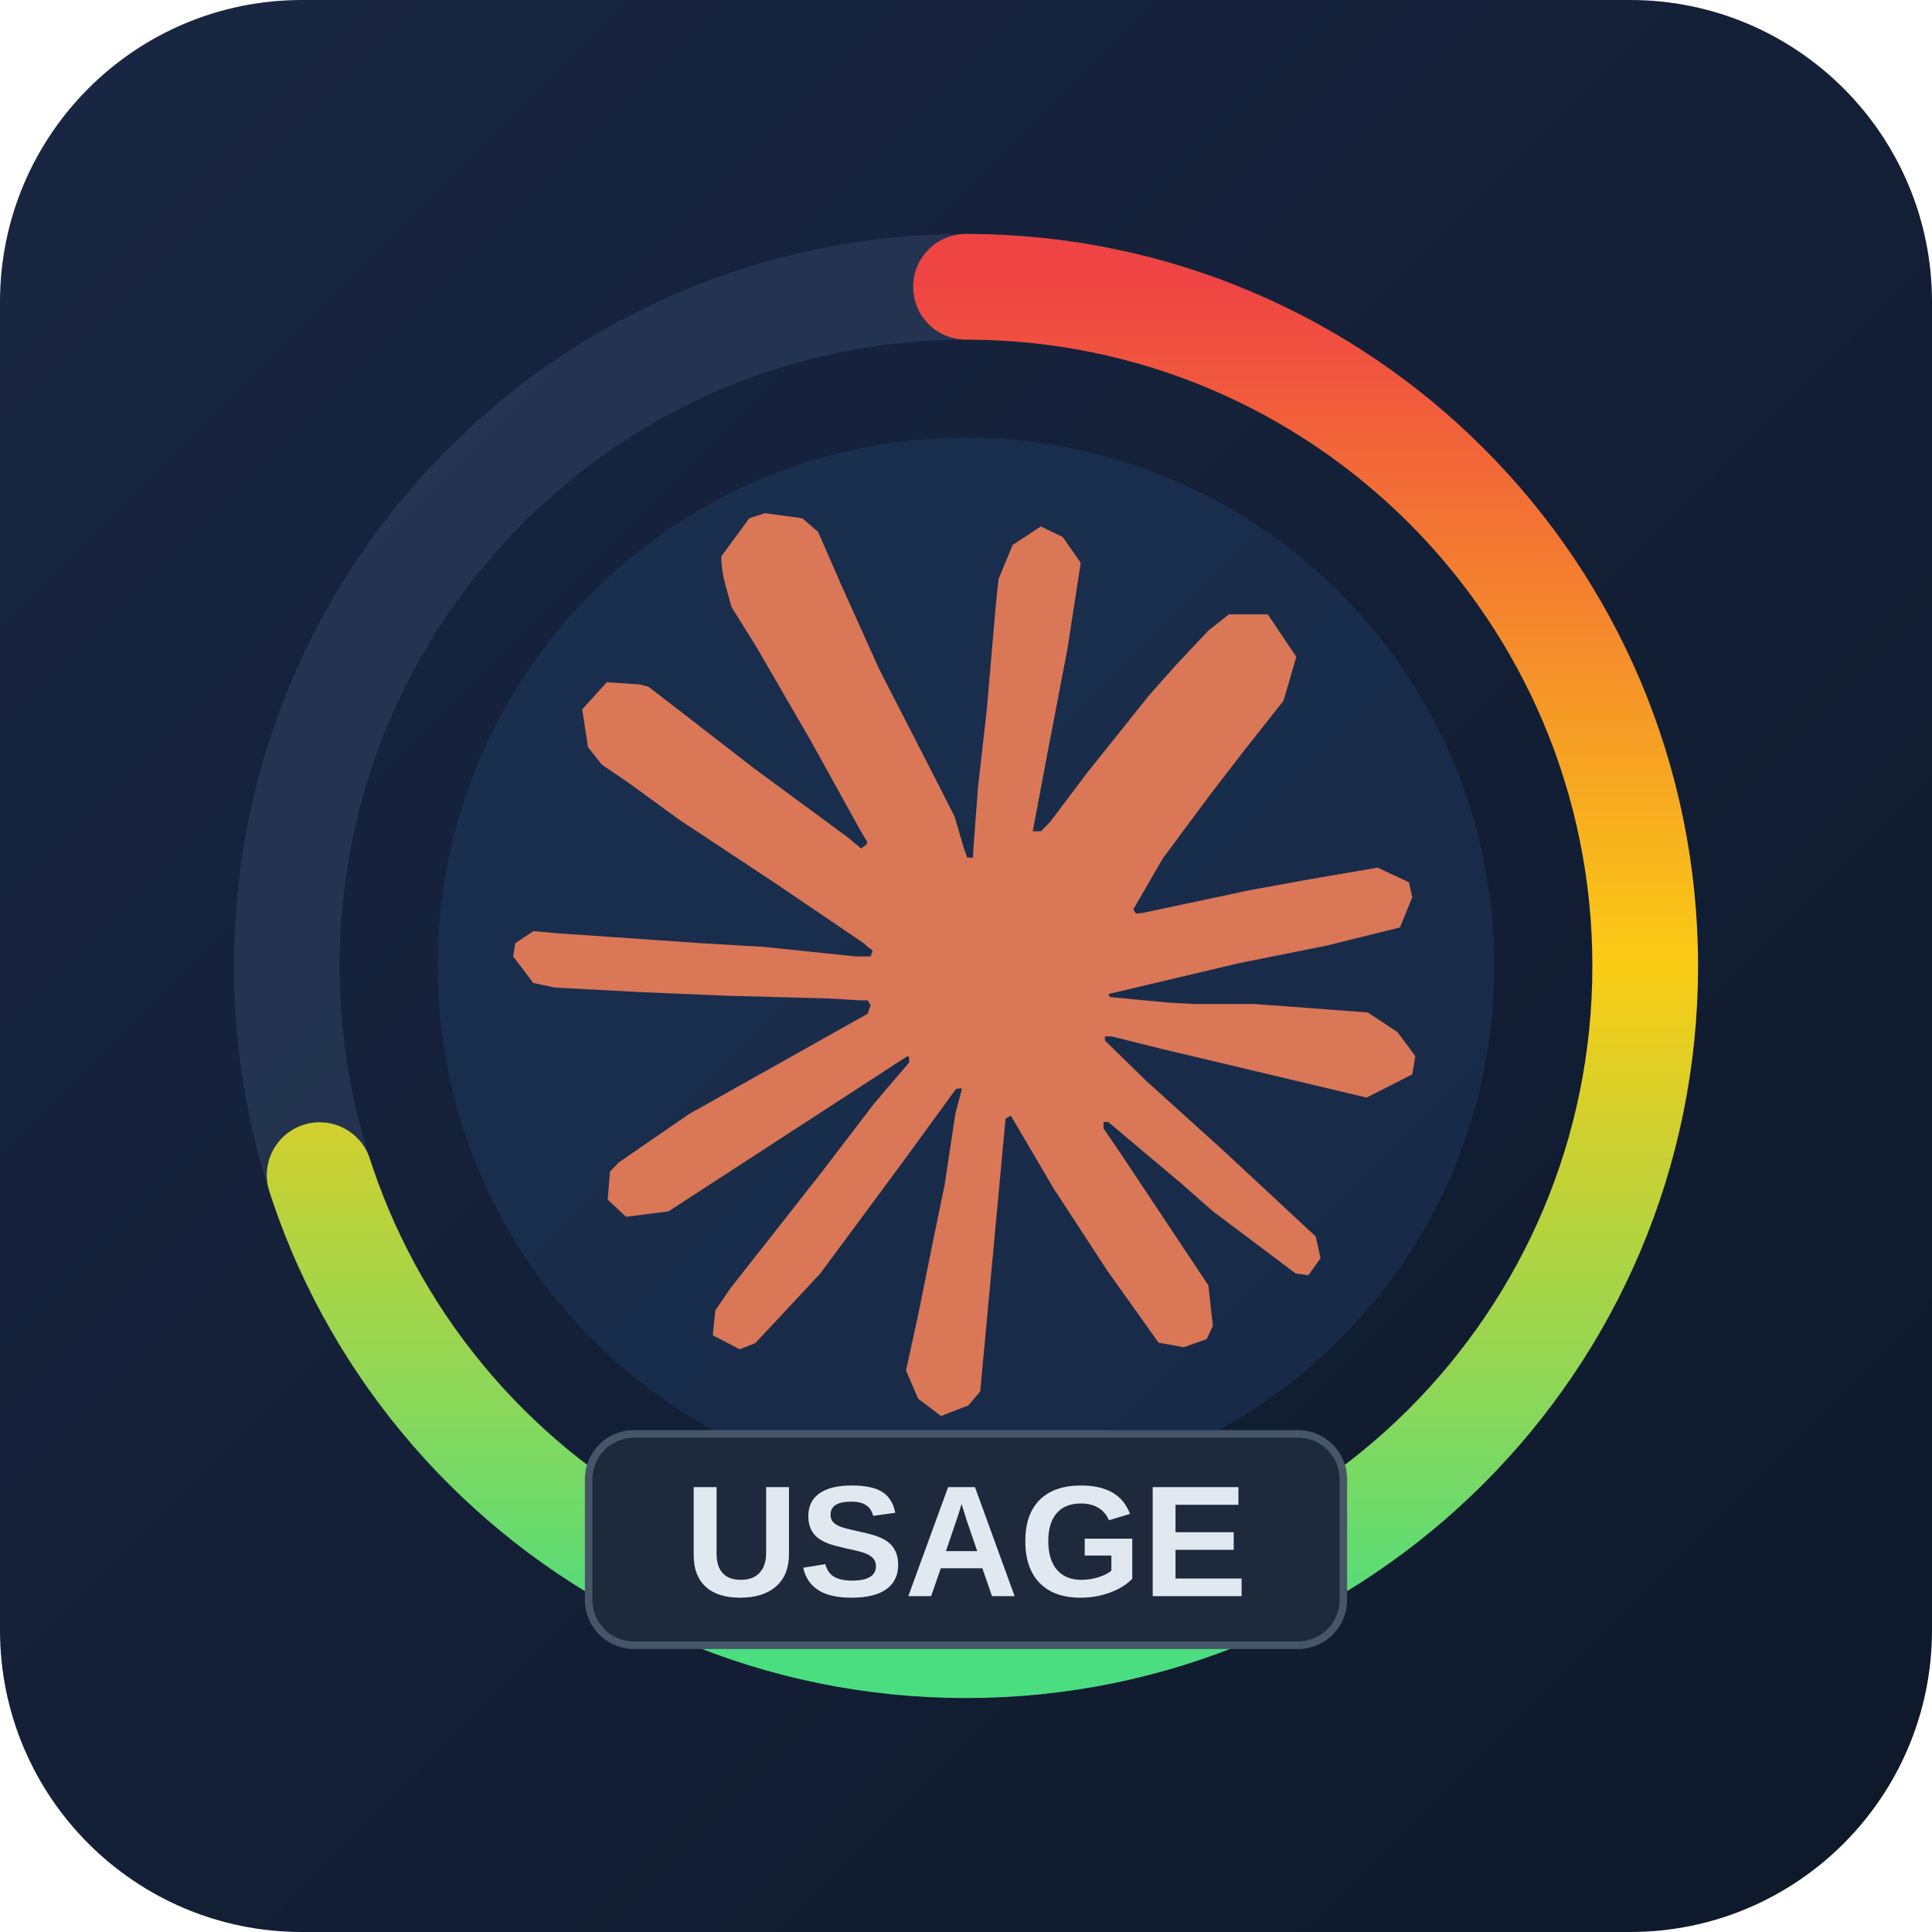
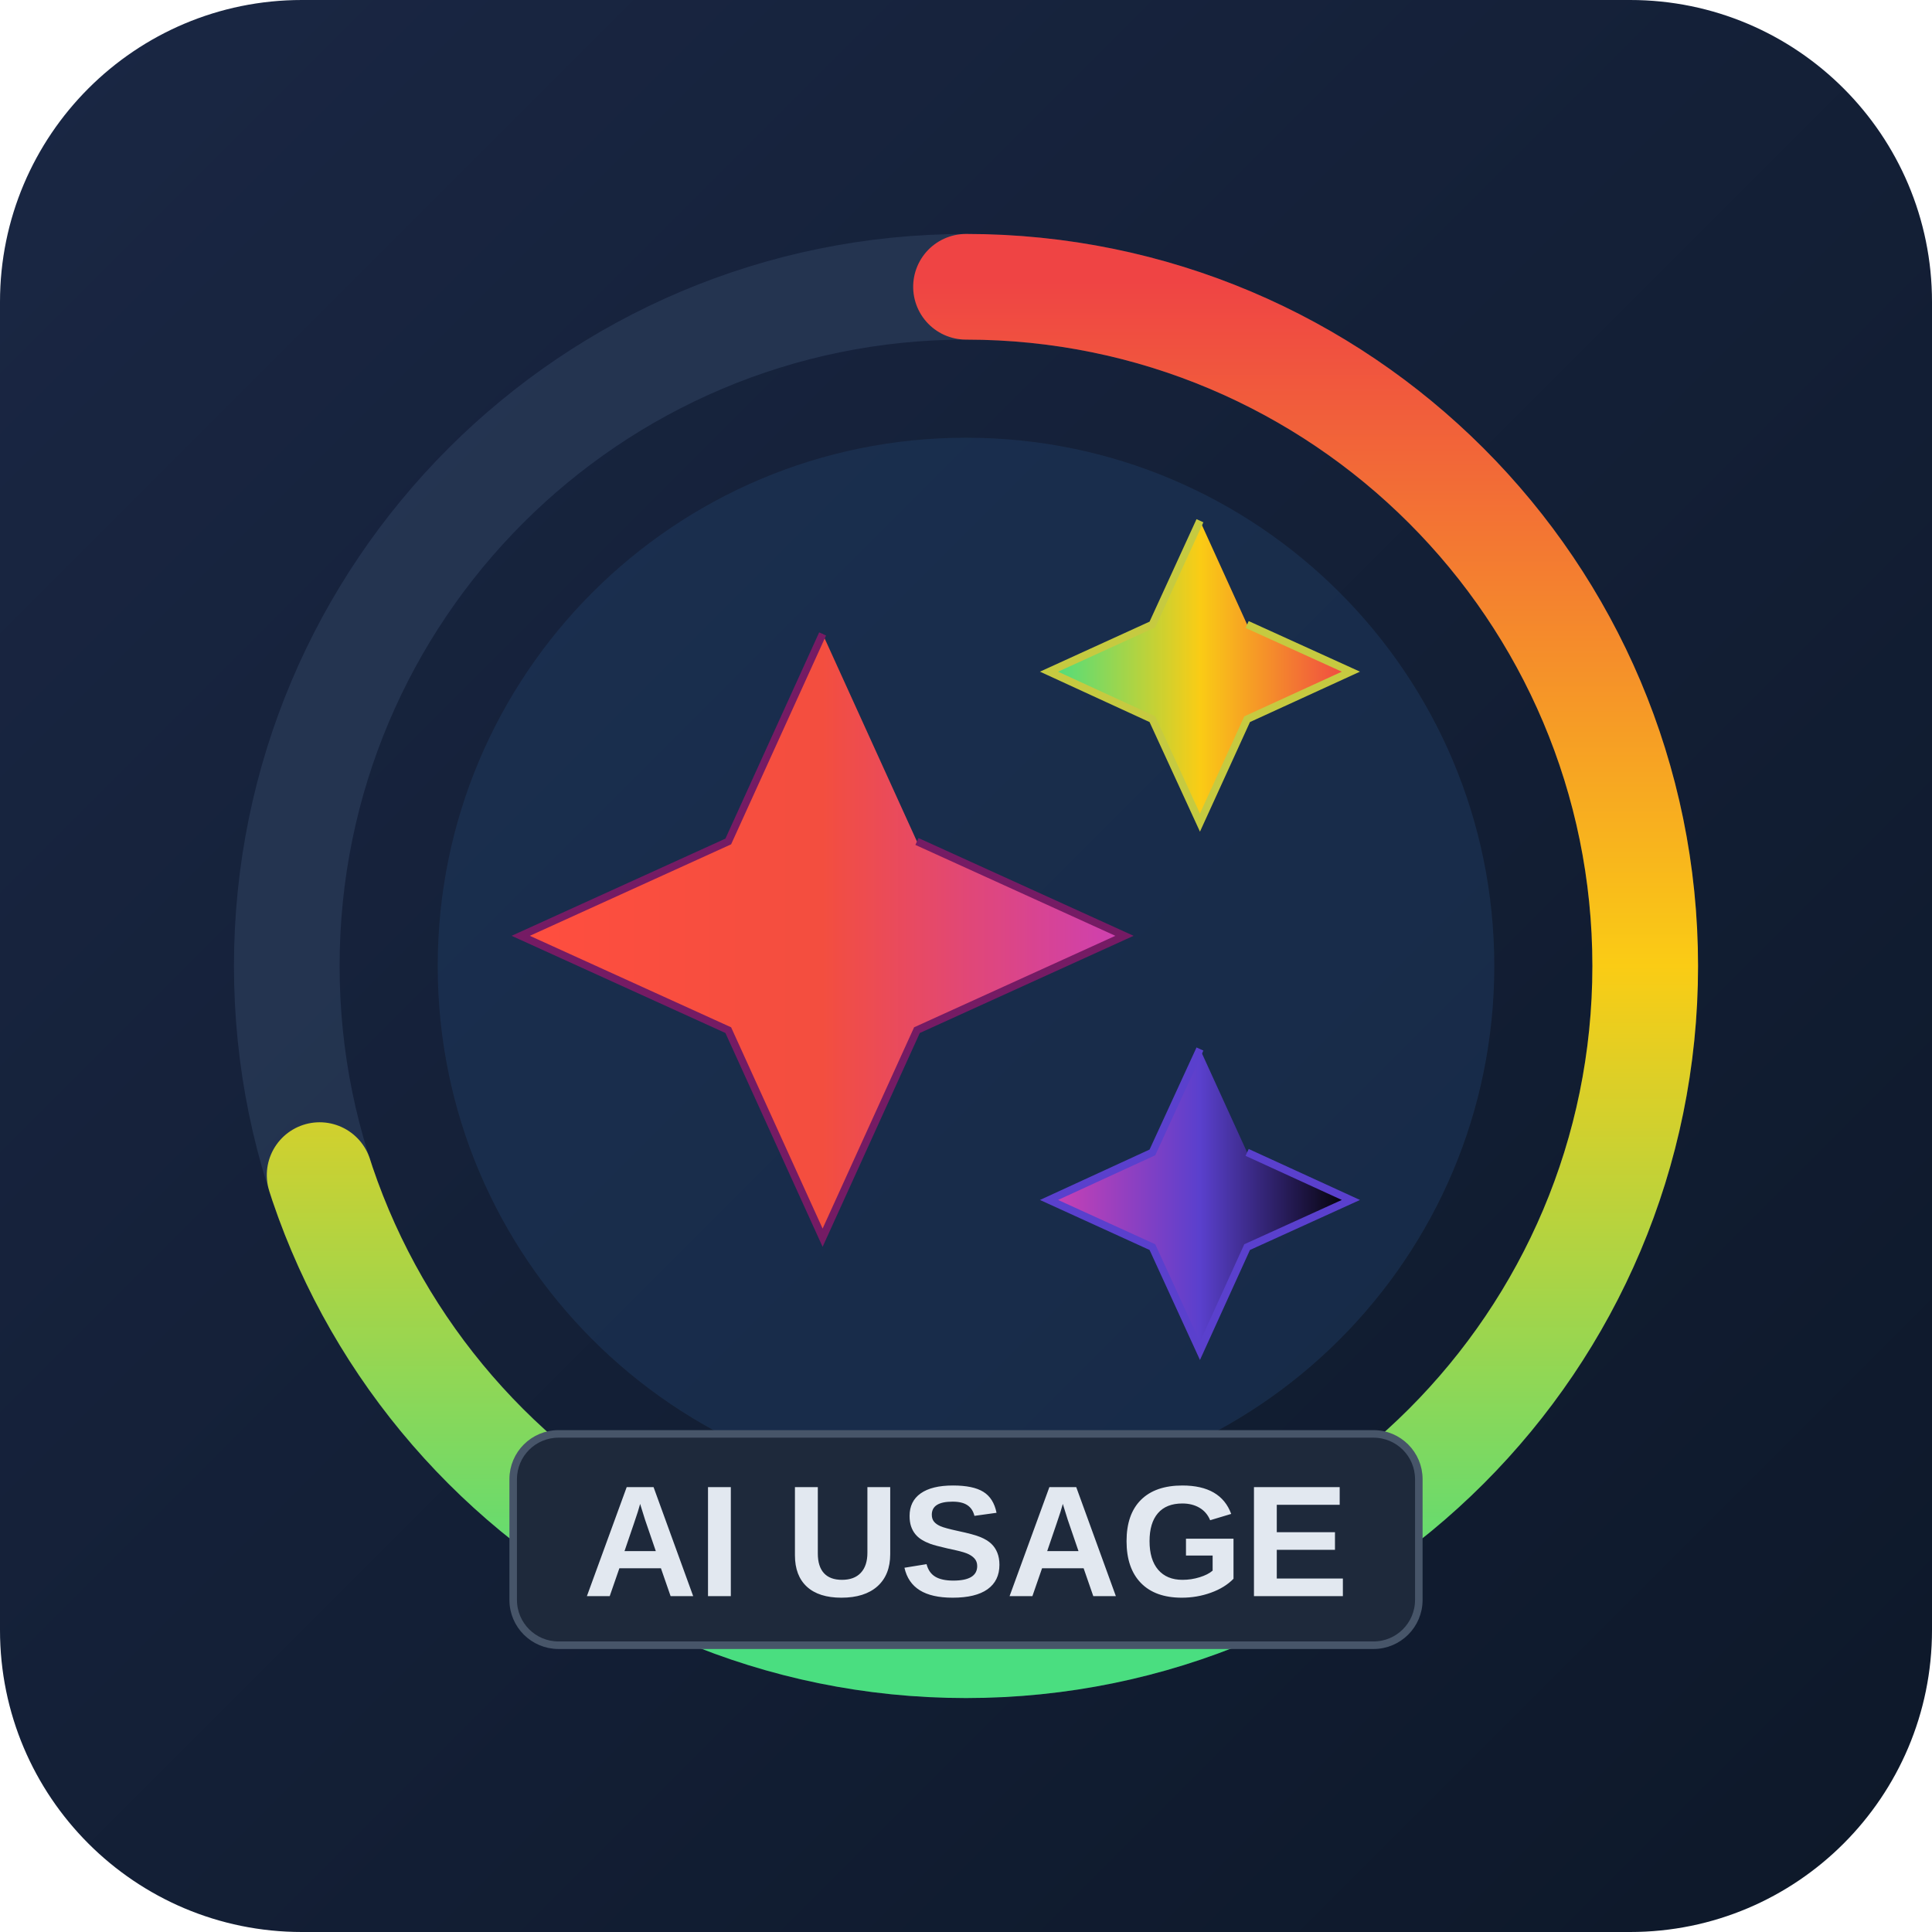
<svg xmlns="http://www.w3.org/2000/svg" width="512" height="512" viewBox="0 0 512 512">
  <defs>
    <linearGradient id="bgGrad" x1="0%" y1="0%" x2="100%" y2="100%">
      <stop offset="0%" style="stop-color:#1a2744" />
      <stop offset="100%" style="stop-color:#0d1829" />
    </linearGradient>
    <linearGradient id="progressGrad" x1="0%" y1="0%" x2="100%" y2="0%">
      <stop offset="0%" style="stop-color:#4ade80" />
      <stop offset="50%" style="stop-color:#facc15" />
      <stop offset="100%" style="stop-color:#ef4444" />
    </linearGradient>
+     <linearGradient id="progressGrad2" x1="0%" y1="0%" x2="100%" y2="0%">
+       <stop offset="0%" style="stop-color:#FF4E3F" />
+       <stop offset="50%" style="stop-color:#F34E3F" />
+       <stop offset="100%" style="stop-color:#cd40b3ff" />
+     </linearGradient>
+     <linearGradient id="progressGrad3" x1="0%" y1="0%" x2="100%" y2="0%">
+       <stop offset="0%" style="stop-color:#cd40b3ff" />
+       <stop offset="50%" style="stop-color:#5a40cdff" />
+       <stop offset="100%" style="stop-color:#407ffff" />
+     </linearGradient>
  </defs>
  <rect x="0" y="0" width="512" height="512" rx="80" ry="80" fill="url(#bgGrad)" />
  <circle cx="256" cy="256" r="180" fill="none" stroke="#2d3f5e" stroke-width="28" opacity="0.6" />
  <circle cx="256" cy="256" r="180" fill="none" stroke="url(#progressGrad)" stroke-width="28" stroke-linecap="round" stroke-dasharray="792 1131" transform="rotate(-90 256 256)" />
  <circle cx="256" cy="256" r="140" fill="#1e3a5f" opacity="0.5" />
-   <g transform="translate(136, 136) scale(15)" fill="#D97757">
-     <path d="m3.127 10.604 3.135-1.76.053-.153-.053-.085H6.11l-.525-.032-1.791-.048-1.554-.065-1.505-.08-.38-.081L0 7.832l.036-.234.32-.214.455.04 1.009.069 1.513.105 1.097.064 1.626.17h.259l.036-.105-.089-.065-.068-.064-1.566-1.062-1.695-1.121-.887-.646-.48-.327-.243-.306-.104-.67.435-.48.585.04.15.04.593.456 1.267.981 1.654 1.218.242.202.097-.068.012-.049-.109-.181-.9-1.626-.96-1.655-.428-.686-.113-.411a2 2 0 0 1-.068-.484l.496-.674L4.446 0l.662.089.279.242.411.94.666 1.48 1.033 2.014.302.597.162.553.06.17h.105v-.097l.085-1.134.157-1.392.154-1.792.052-.504.25-.605.497-.327.387.186.319.456-.045.294-.19 1.23-.37 1.93-.243 1.29h.142l.161-.16.654-.868 1.097-1.372.484-.545.565-.601.363-.287h.686l.505.751-.226.775-.707.895-.585.759-.839 1.13-.524.904.048.072.125-.012 1.897-.403 1.024-.186 1.223-.21.553.258.06.263-.218.536-1.307.323-1.533.307-2.284.54-.028.02.032.04 1.029.098.44.024h1.077l2.005.15.525.346.315.424-.053.323-.807.411-3.631-.863-.872-.218h-.12v.073l.726.71 1.331 1.202 1.667 1.55.084.383-.214.302-.226-.032-1.464-1.101-.565-.497-1.28-1.077h-.084v.113l.295.432 1.557 2.34.08.718-.112.234-.404.141-.444-.08-.911-1.28-.94-1.44-.759-1.291-.093.053-.448 4.821-.21.246-.484.186-.403-.307-.214-.496.214-.98.258-1.28.21-1.016.19-1.263.112-.42-.008-.028-.092.012-.953 1.307-1.448 1.957-1.146 1.227-.274.109-.477-.247.045-.44.266-.39 1.586-2.018.956-1.25.617-.723-.004-.105h-.036l-4.212 2.736-.75.096-.324-.302.04-.496.154-.162 1.267-.871z" />
+   <g transform="translate(128, 128) scale(10)">
+     <path stroke="#c6ca40ff" fill="url(#progressGrad)" stroke-width="0.2" d="M19,1L17.74,3.75L15,5L17.74,6.26L19,9L20.25,6.26L23,5L20.25,3.75" />
+     <path stroke="#751b64ff" fill="url(#progressGrad2)" stroke-width="0.2" d="M9,4L6.5,9.5L1,12L6.5,14.5L9,20L11.5,14.5L17,12L11.5,9.5" />
+     <path stroke="#5a40cdff" fill="url(#progressGrad3)" stroke-width="0.2" d="M19,15L17.74,17.74L15,19L17.74,20.25L19,23L20.25,20.25L23,19L20.25,17.74" />
  </g>
-   <rect x="156" y="380" width="200" height="56" rx="12" ry="12" fill="#1e293b" stroke="#475569" stroke-width="2" />
-   <text x="256" y="423" text-anchor="middle" font-family="Arial, sans-serif" font-size="42" font-weight="bold" fill="#e2e8f0">USAGE</text>
+   <rect x="136" y="380" width="240" height="56" rx="12" ry="12" fill="#1e293b" stroke="#475569" stroke-width="2" />
+   <text x="256" y="423" text-anchor="middle" font-family="Arial, sans-serif" font-size="42" font-weight="bold" fill="#e2e8f0">AI USAGE</text>
</svg>
